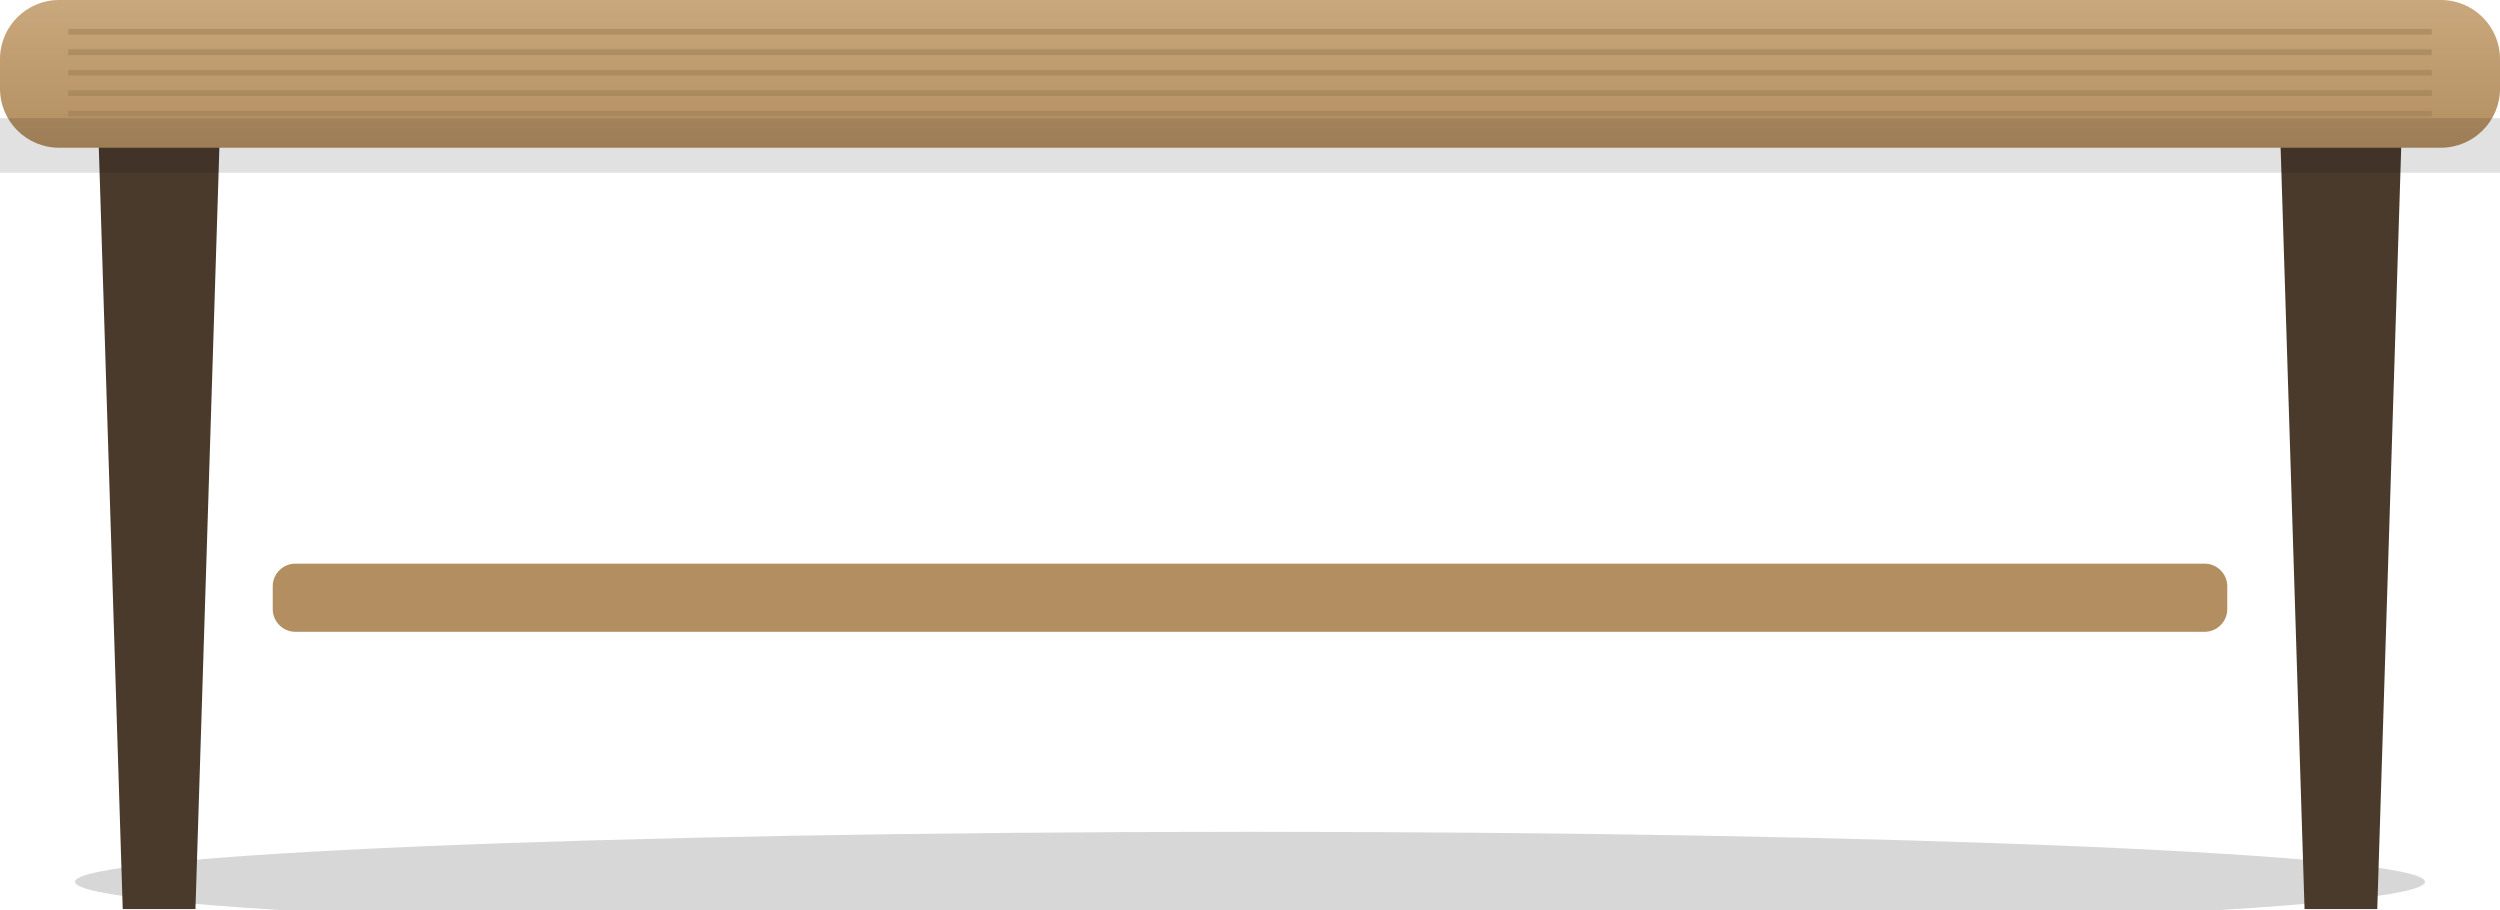
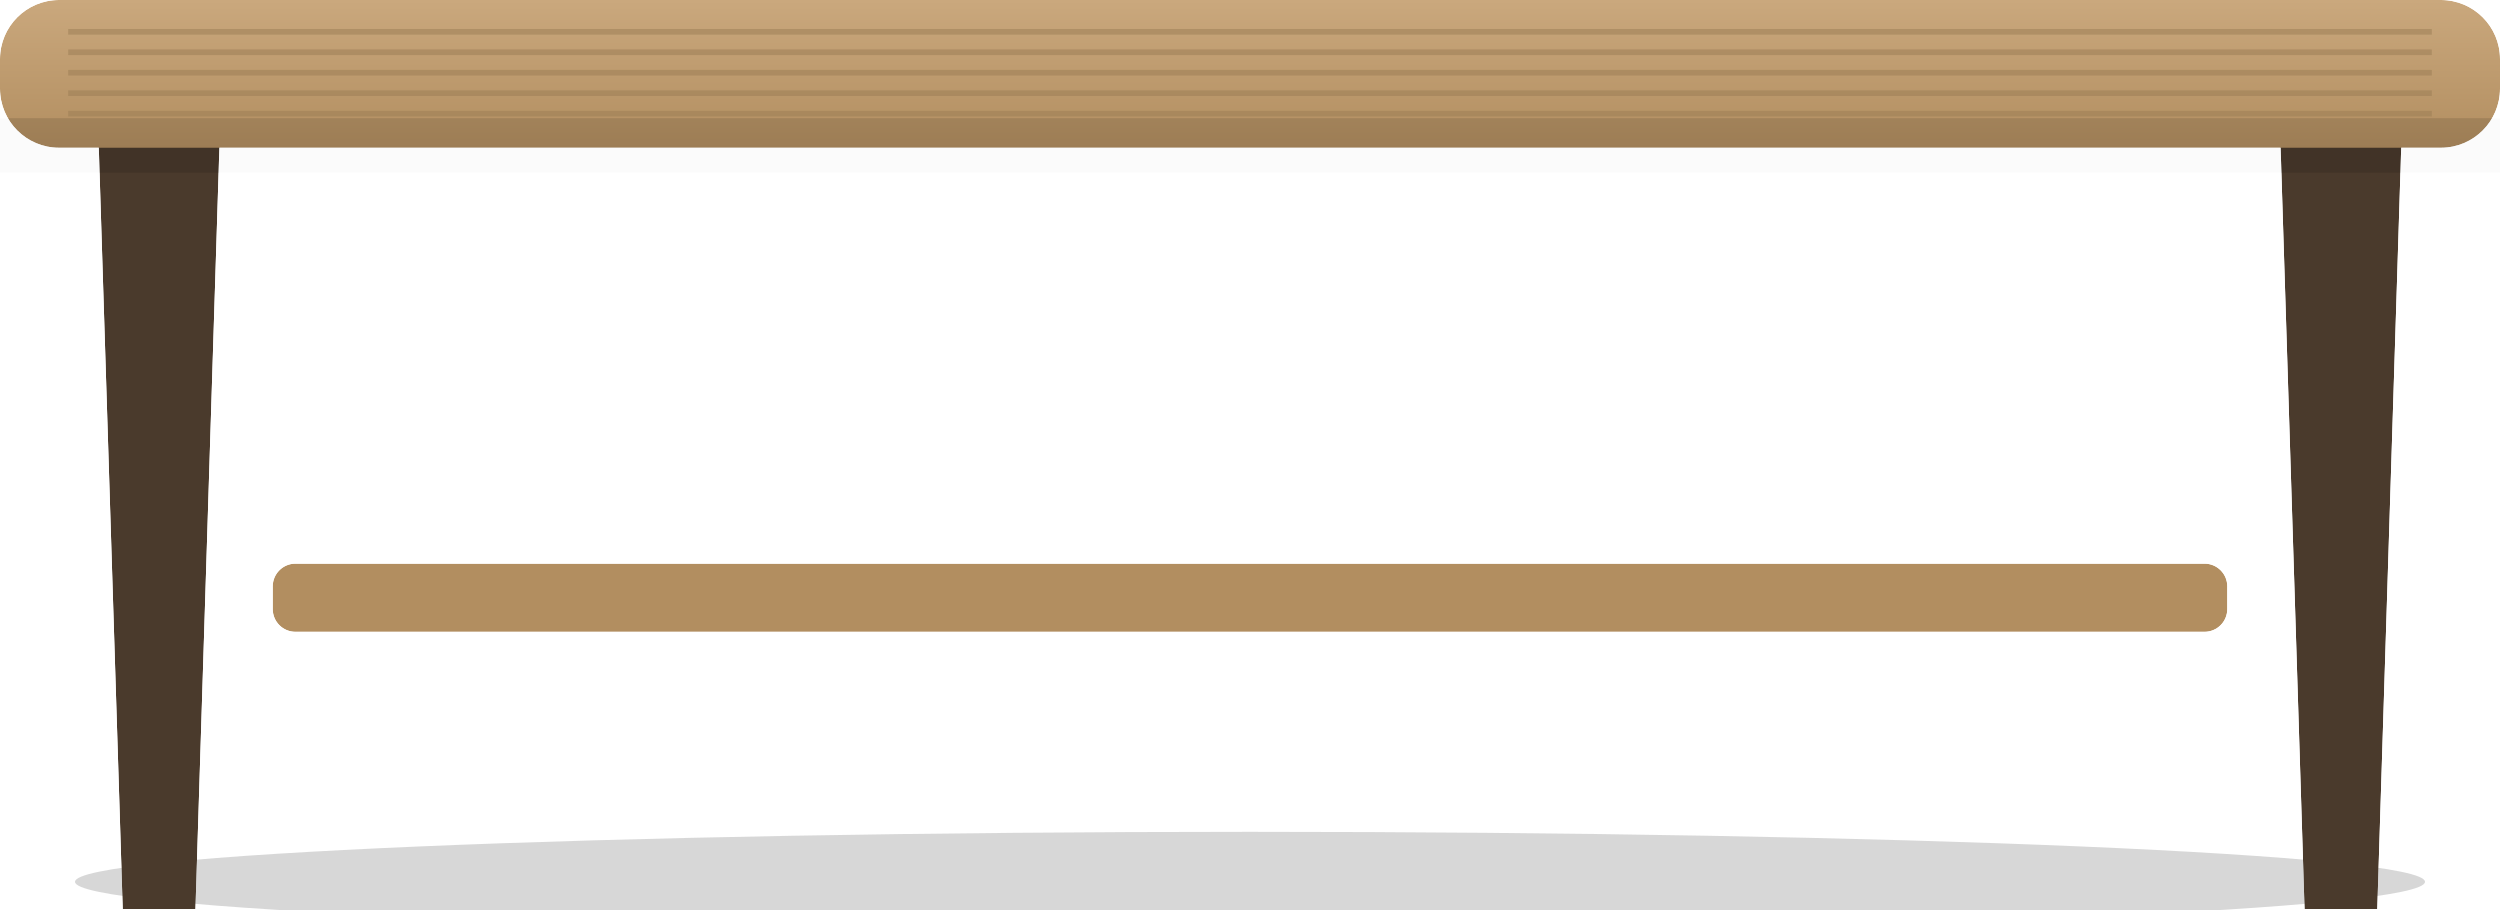
<svg xmlns="http://www.w3.org/2000/svg" viewBox="0 0 110 40" width="440" height="160" preserveAspectRatio="none">
  <defs>
    <linearGradient id="tg" x1="0" y1="0" x2="0" y2="1">
      <stop offset="0" stop-color="#caa87d" />
      <stop offset="1" stop-color="#b28e60" />
    </linearGradient>
+     <filter id="tex" x="0" y="0" width="100%" height="100%" color-interpolation-filters="sRGB">
+       <feTurbulence type="fractalNoise" baseFrequency="0.01 0.3" numOctaves="2" seed="4" result="n" />
+       <feDiffuseLighting in="n" surfaceScale="0.35" diffuseConstant="1.18" lighting-color="#fff" result="l">
+         <feDistantLight azimuth="235" elevation="62" />
+       </feDiffuseLighting>
+       <feComposite in="l" in2="SourceGraphic" operator="arithmetic" k1="1" k2="0" k3="0" k4="0" result="m" />
+       <feComposite in="m" in2="SourceAlpha" operator="in" />
+     </filter>
  </defs>
  <ellipse cx="55.0" cy="38.8" rx="51.7" ry="2.2" fill="#000" opacity=".16" />
-   <polygon points="4.3,5 9.7,5 8.6,40 5.4,40" fill="#4a3a2c" />
-   <polygon points="100.3,5 105.7,5 104.6,40 101.4,40" fill="#4a3a2c" />
-   <rect x="12" y="24.8" width="86" height="3" rx="1" fill="#b28e60" />
-   <rect x="0" y="0" width="110" height="6.5" rx="2.6" fill="url(#tg)" />
-   <line x1="3" x2="107" y1="1.4" y2="1.4" stroke="#9a7b53" stroke-width=".25" opacity=".5" />
-   <line x1="3" x2="107" y1="2.3" y2="2.3" stroke="#9a7b53" stroke-width=".25" opacity=".5" />
-   <line x1="3" x2="107" y1="3.2" y2="3.2" stroke="#9a7b53" stroke-width=".25" opacity=".5" />
-   <line x1="3" x2="107" y1="4.1" y2="4.1" stroke="#9a7b53" stroke-width=".25" opacity=".5" />
-   <line x1="3" x2="107" y1="5.0" y2="5.0" stroke="#9a7b53" stroke-width=".25" opacity=".5" />
-   <rect x="0" y="5.2" width="110" height="2.4" fill="#000" opacity=".12" />
+   <g filter="url(#tex)">
+     <polygon points="4.3,5 9.7,5 8.6,40 5.4,40" fill="#4a3a2c" />
+     <polygon points="100.3,5 105.7,5 104.6,40 101.4,40" fill="#4a3a2c" />
+     <rect x="12" y="24.8" width="86" height="3" rx="1" fill="#b28e60" />
+     <rect x="0" y="0" width="110" height="6.5" rx="2.6" fill="url(#tg)" />
+     <line x1="3" x2="107" y1="1.4" y2="1.4" stroke="#9a7b53" stroke-width=".25" opacity=".5" />
+     <line x1="3" x2="107" y1="2.3" y2="2.3" stroke="#9a7b53" stroke-width=".25" opacity=".5" />
+     <line x1="3" x2="107" y1="3.2" y2="3.2" stroke="#9a7b53" stroke-width=".25" opacity=".5" />
+     <line x1="3" x2="107" y1="4.1" y2="4.1" stroke="#9a7b53" stroke-width=".25" opacity=".5" />
+     <line x1="3" x2="107" y1="5.0" y2="5.0" stroke="#9a7b53" stroke-width=".25" opacity=".5" />
+     <rect x="0" y="5.2" width="110" height="2.4" fill="#000" opacity=".12" />
+   </g>
</svg>
